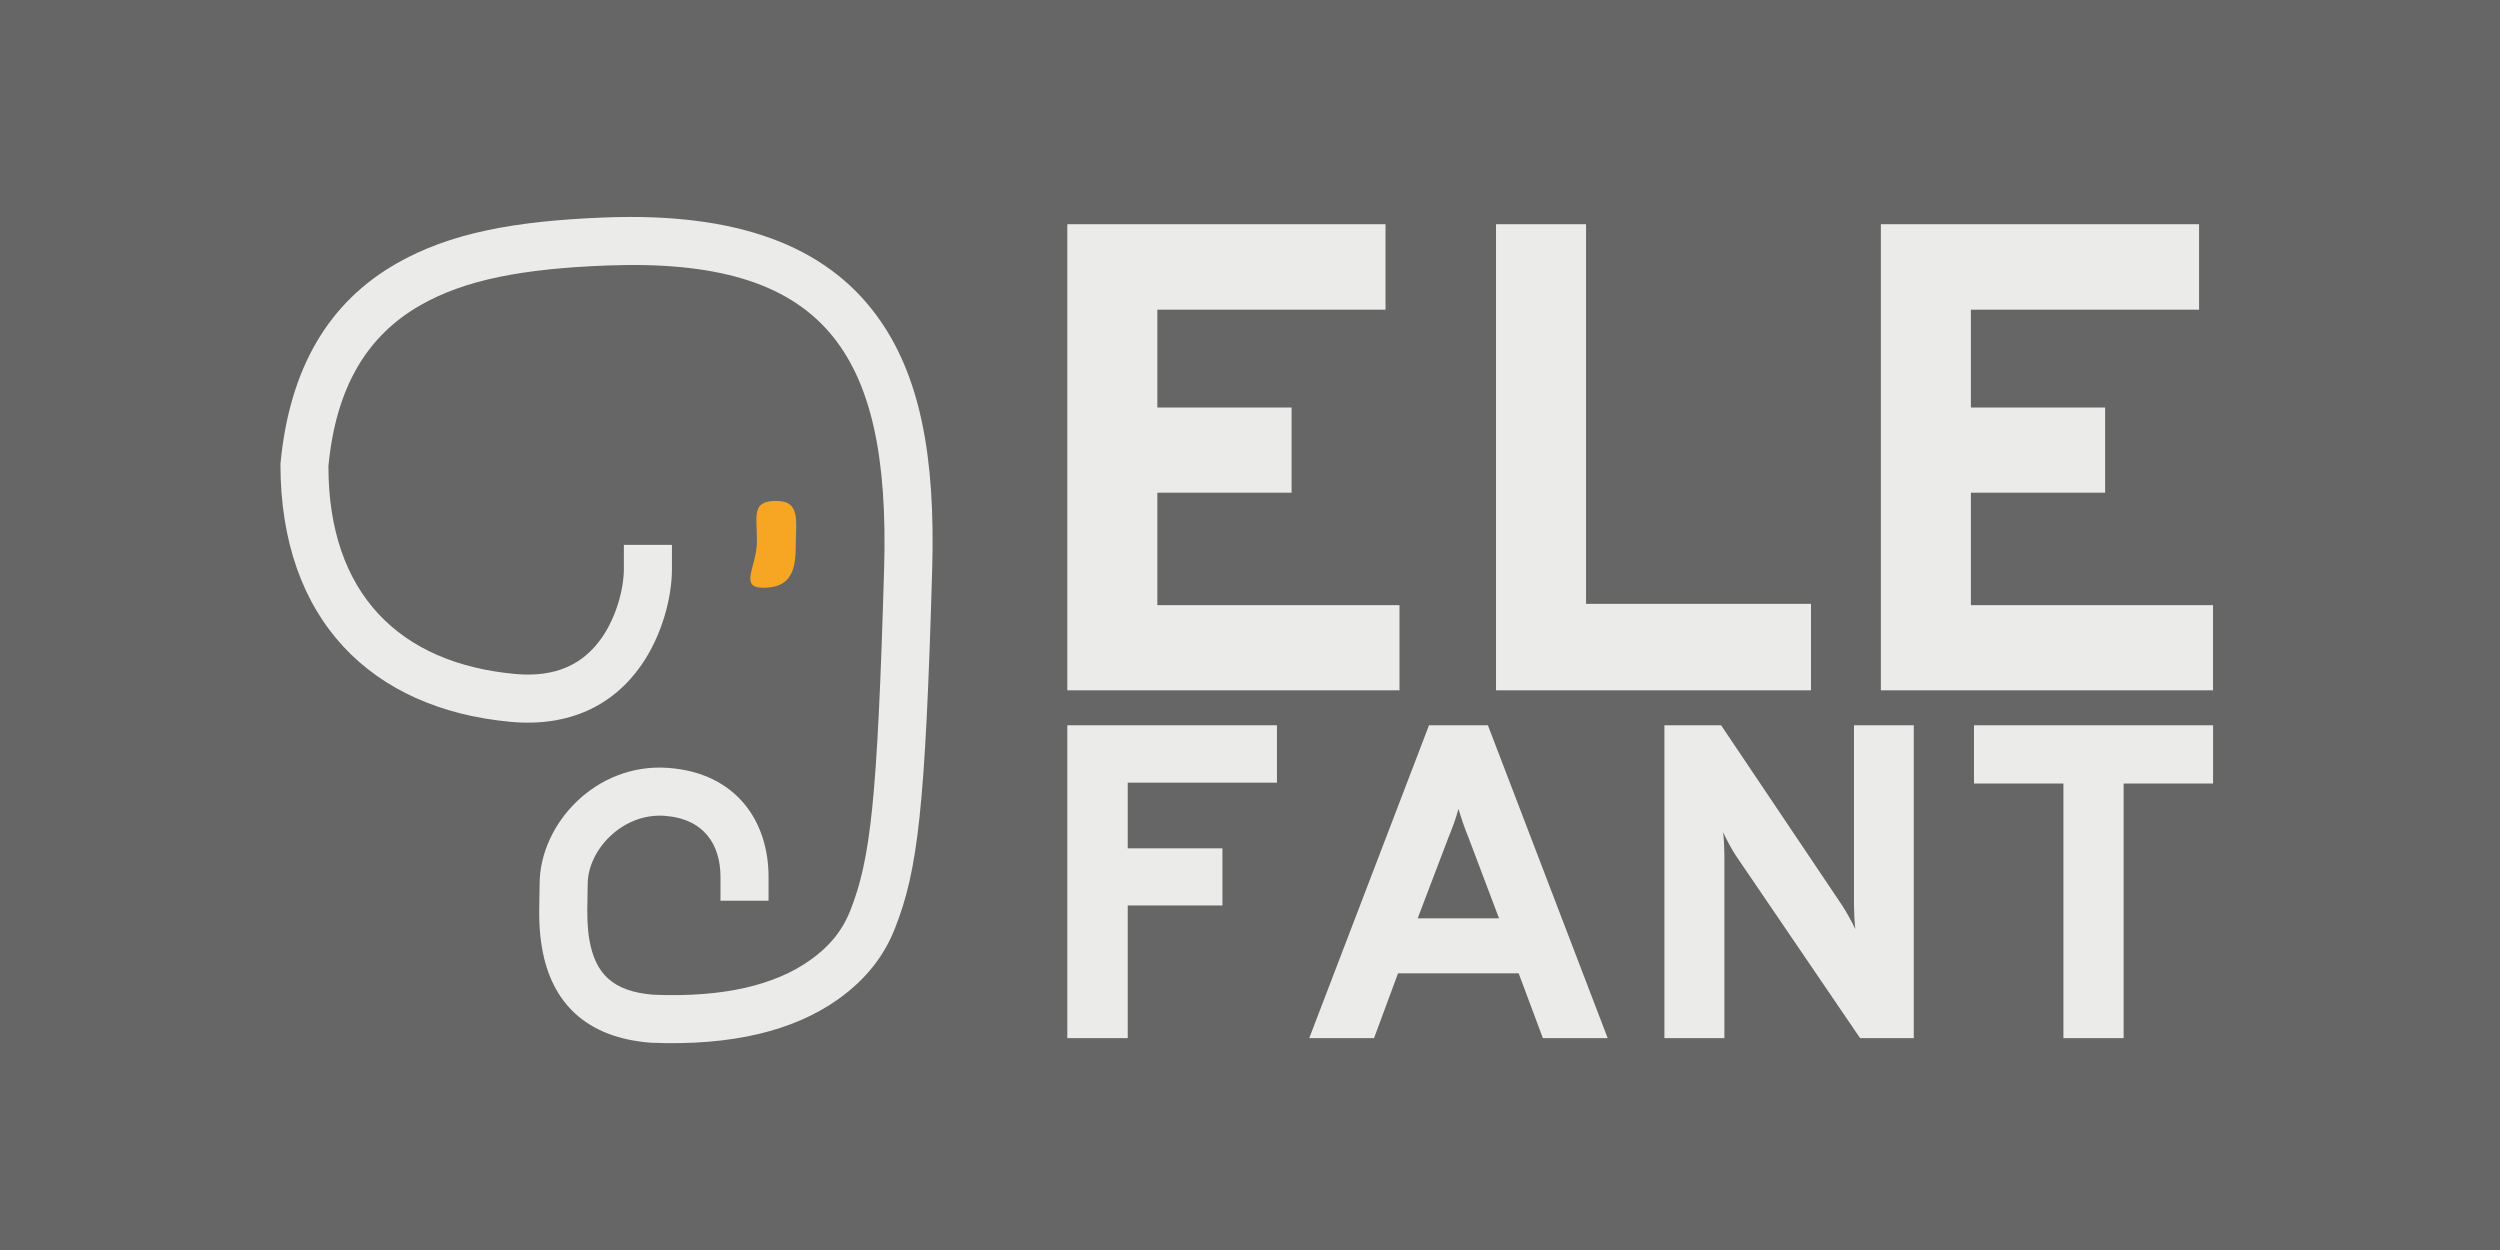
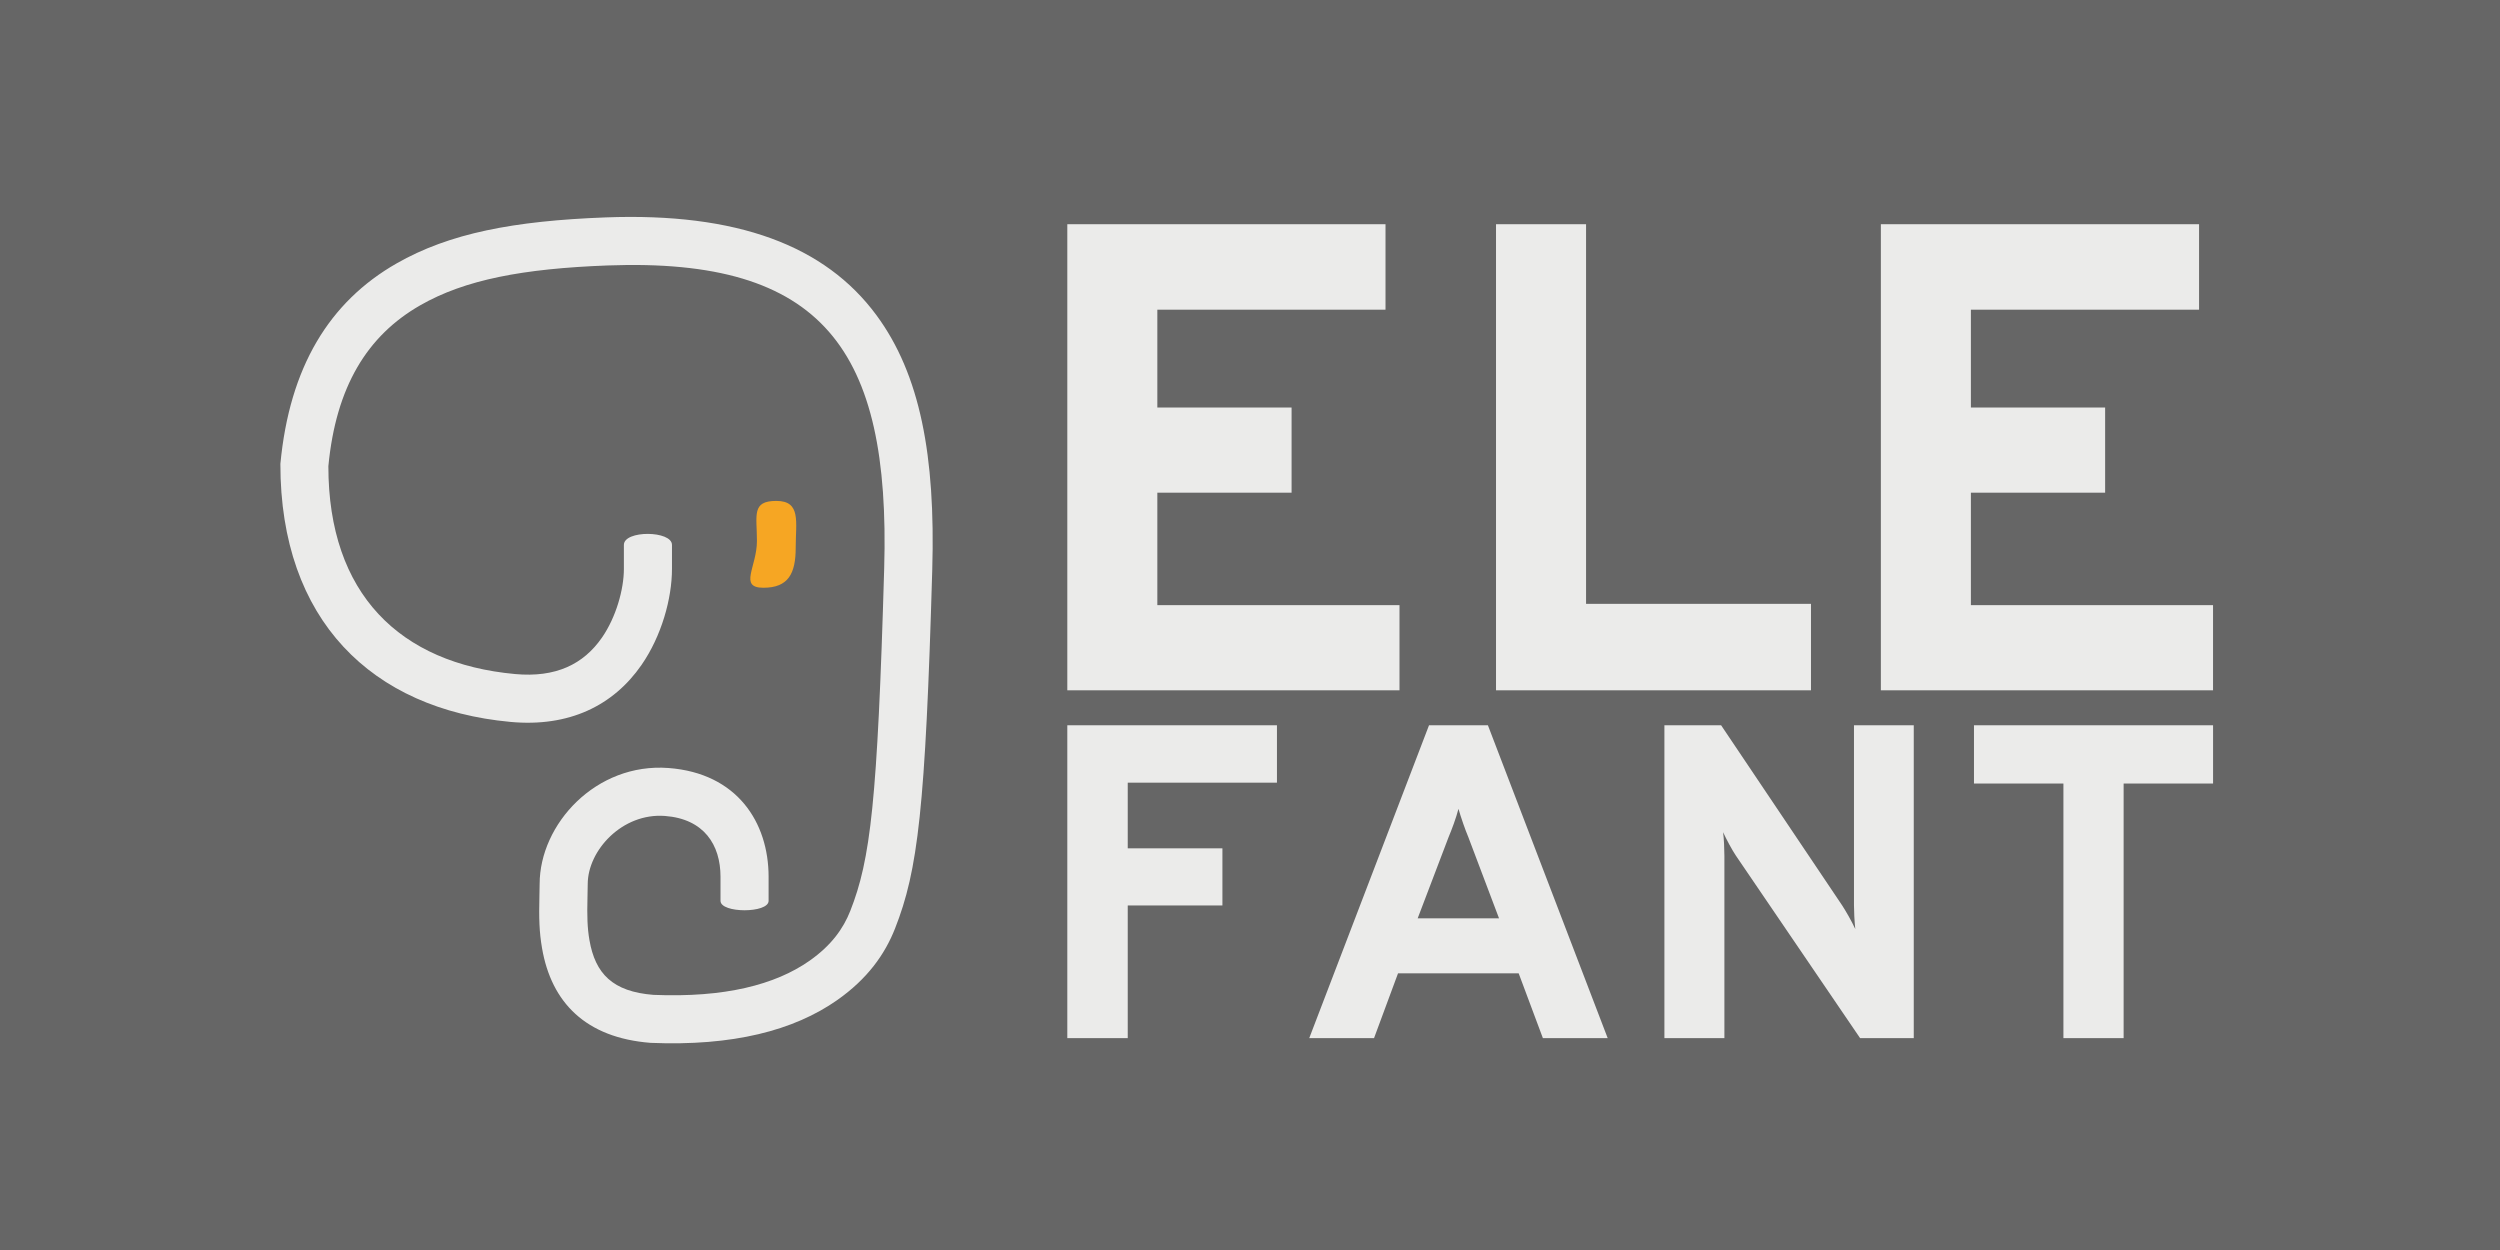
<svg xmlns="http://www.w3.org/2000/svg" width="260px" height="130px" viewBox="0 0 260 130" version="1.1">
  <g stroke="none" stroke-width="1" fill="none" fill-rule="evenodd">
    <rect class="backdrop" fill-opacity="0.6" fill="#000000" x="0" y="0" width="260" height="130" />
-     <g class="elefant" transform="translate(29, 22)">
-       <path class="outline" fill="#EBEBEA" d="M33.603,44.303 C31.678,47.081 28.803,48.483 24.559,48.092 C12.584,46.989 5.155,39.77 5.155,26.48 C5.943,18.236 9.182,12.91 14.726,9.74 C19.361,7.091 25.384,5.941 34.174,5.61 C56.555,4.767 63.606,14.337 62.949,37.092 C62.248,61.381 61.527,67.379 59.42,72.727 C58.701,74.552 57.458,76.311 55.18,77.908 C51.622,80.404 46.357,81.758 38.959,81.451 C34.713,81.118 32.902,79.249 32.3,75.75 C32.081,74.477 32.047,73.309 32.099,71.238 C32.119,70.436 32.122,70.266 32.122,69.937 C32.122,66.433 35.71,62.514 40.149,62.848 C44.214,63.155 45.929,65.845 45.929,69.175 L45.929,71.675 L50.929,71.675 L50.929,69.175 C50.929,63.523 47.664,58.401 40.525,57.863 C32.982,57.294 27.122,63.695 27.122,69.937 C27.122,70.205 27.119,70.364 27.1,71.113 C27.04,73.494 27.082,74.911 27.372,76.598 C28.342,82.237 31.906,85.914 38.66,86.441 C47.195,86.797 53.542,85.164 58.051,82.002 C61.217,79.782 63.02,77.23 64.072,74.56 C66.459,68.501 67.229,62.089 67.947,37.236 C68.289,25.397 66.687,16.948 62.15,10.79 C56.793,3.518 47.619,0.1 33.986,0.613 C24.455,0.972 17.75,2.252 12.245,5.4 C5.243,9.402 1.113,16.193 0.166,26.245 C0.155,42.493 9.673,51.742 24.1,53.071 C30.174,53.63 34.779,51.385 37.713,47.151 C39.804,44.133 40.882,40.234 40.882,37.164 L40.882,34.664 L35.882,34.664 L35.882,37.164 C35.882,39.268 35.078,42.174 33.603,44.303 Z" />
+     <g id="elefant" transform="translate(29, 22)">
+       <path class="outline" fill="#EBEBEA" d="M33.604,44.31 C31.679,47.088 28.803,48.491 24.558,48.1 C12.581,46.996 5.15,39.775 5.15,26.483 C5.938,18.237 9.177,12.91 14.723,9.74 C19.359,7.089 25.384,5.939 34.175,5.608 C56.561,4.765 63.614,14.337 62.956,37.097 C62.255,61.392 61.535,67.391 59.427,72.74 C58.707,74.566 57.465,76.325 55.186,77.922 C51.627,80.418 46.361,81.773 38.961,81.466 C34.714,81.133 32.903,79.264 32.301,75.764 C32.082,74.491 32.047,73.322 32.099,71.251 C32.119,70.448 32.123,70.278 32.123,69.95 C32.123,66.445 35.712,62.525 40.151,62.859 C44.217,63.166 45.933,65.857 45.933,69.187 C45.933,69.187 45.933,70.714 45.933,71.688 C45.933,72.994 50.934,72.994 50.934,71.688 C50.934,71.251 50.934,69.187 50.934,69.187 C50.934,63.534 47.668,58.411 40.527,57.873 C32.983,57.304 27.122,63.706 27.122,69.95 C27.122,70.218 27.118,70.377 27.1,71.125 C27.04,73.507 27.082,74.925 27.372,76.612 C28.342,82.253 31.906,85.93 38.662,86.457 C47.199,86.814 53.547,85.18 58.058,82.017 C61.224,79.797 63.027,77.245 64.08,74.573 C66.468,68.513 67.238,62.1 67.955,37.242 C68.297,25.4 66.695,16.949 62.157,10.789 C56.799,3.516 47.623,0.097 33.987,0.61 C24.454,0.969 17.748,2.25 12.241,5.398 C5.237,9.401 1.107,16.194 0.16,26.248 C0.149,42.499 9.669,51.75 24.099,53.08 C30.174,53.639 34.78,51.393 37.715,47.158 C39.806,44.14 40.885,40.24 40.885,37.17 C40.885,37.17 40.885,35.595 40.885,34.669 C40.885,33.166 35.884,33.122 35.884,34.669 L35.884,37.17 C35.884,39.273 35.08,42.18 33.604,44.31 Z" />
      <path class="eye" fill="#F6A623" d="M50.393,39.126 C52.991,39.126 53.753,37.644 53.753,34.958 C53.753,32.272 54.334,30.095 51.737,30.095 C49.139,30.095 49.721,31.577 49.721,34.263 C49.721,36.949 47.795,39.126 50.393,39.126 Z" />
    </g>
    <g class="letters" transform="translate(111, 23)" fill="#EBEBEA">
      <path class="ELE" d="M0,48.792 L0,0.318 L33.093,0.318 L33.093,9.208 L9.363,9.208 L9.363,19.383 L23.324,19.383 L23.324,28.239 L9.363,28.239 L9.363,39.935 L34.547,39.935 L34.547,48.792 L0,48.792 Z M44.586,48.792 L44.586,0.318 L53.95,0.318 L53.95,39.8 L77.342,39.8 L77.342,48.792 L44.586,48.792 Z M84.609,48.792 L84.609,0.318 L117.703,0.318 L117.703,9.208 L93.973,9.208 L93.973,19.383 L107.934,19.383 L107.934,28.239 L93.973,28.239 L93.973,39.935 L119.156,39.935 L119.156,48.792 L84.609,48.792 Z" />
      <path class="FANT" d="M0,84.965 L0,52.43 L21.803,52.43 L21.803,58.397 L6.285,58.397 L6.285,65.226 L16.131,65.226 L16.131,71.17 L6.285,71.17 L6.285,84.965 L0,84.965 Z M49.46,84.965 L46.942,78.226 L34.395,78.226 L31.9,84.965 L25.161,84.965 L37.617,52.43 L43.743,52.43 L56.199,84.965 L49.46,84.965 Z M41.701,64.046 C41.535,63.653 41.357,63.184 41.168,62.64 C40.979,62.095 40.816,61.588 40.68,61.12 C40.559,61.588 40.4,62.095 40.204,62.64 C40.007,63.184 39.826,63.653 39.659,64.046 L36.437,72.509 L44.9,72.509 L41.701,64.046 Z M82.449,84.965 L69.54,65.998 C69.328,65.68 69.097,65.29 68.848,64.829 C68.598,64.368 68.382,63.94 68.201,63.547 C68.246,63.895 68.28,64.303 68.303,64.772 C68.326,65.241 68.337,65.65 68.337,65.998 L68.337,84.965 L62.098,84.965 L62.098,52.43 L67.997,52.43 L80.589,71.17 C80.785,71.473 81.012,71.851 81.269,72.305 C81.527,72.759 81.753,73.197 81.95,73.621 C81.905,73.182 81.871,72.74 81.848,72.294 C81.825,71.847 81.814,71.473 81.814,71.17 L81.814,52.43 L88.031,52.43 L88.031,84.965 L82.449,84.965 Z M109.857,58.488 L109.857,84.965 L103.595,84.965 L103.595,58.488 L94.293,58.488 L94.293,52.43 L119.159,52.43 L119.159,58.488 L109.857,58.488 Z" />
    </g>
  </g>
</svg>
